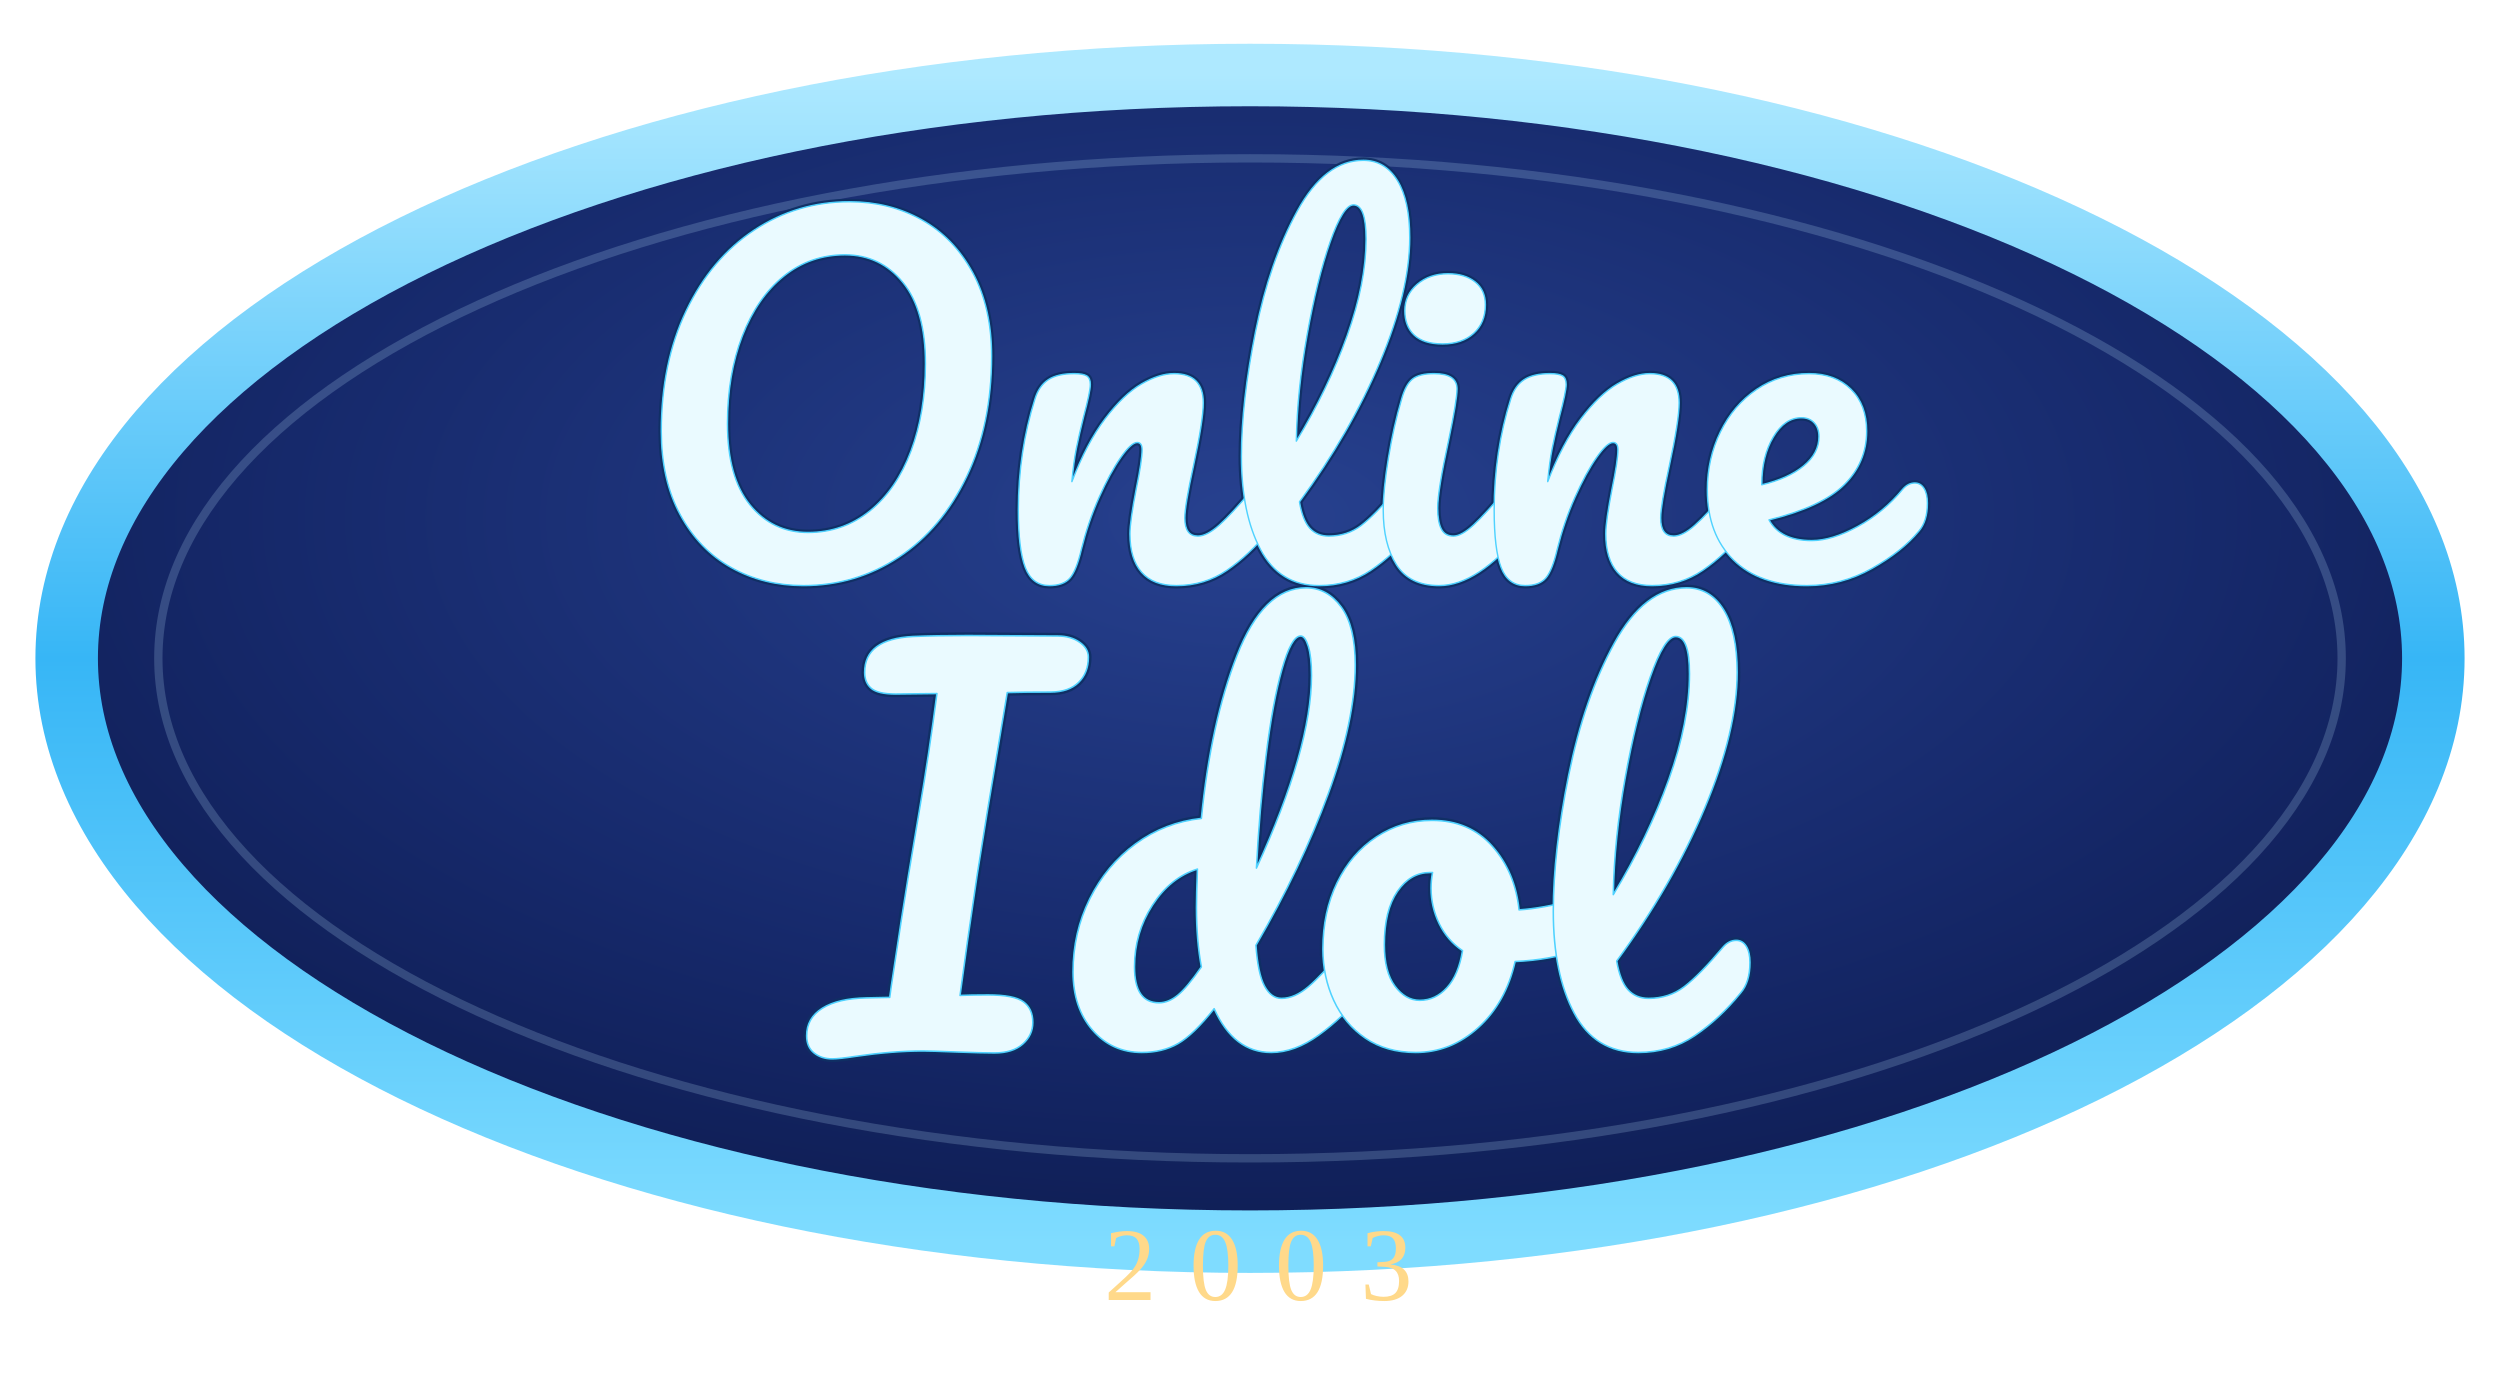
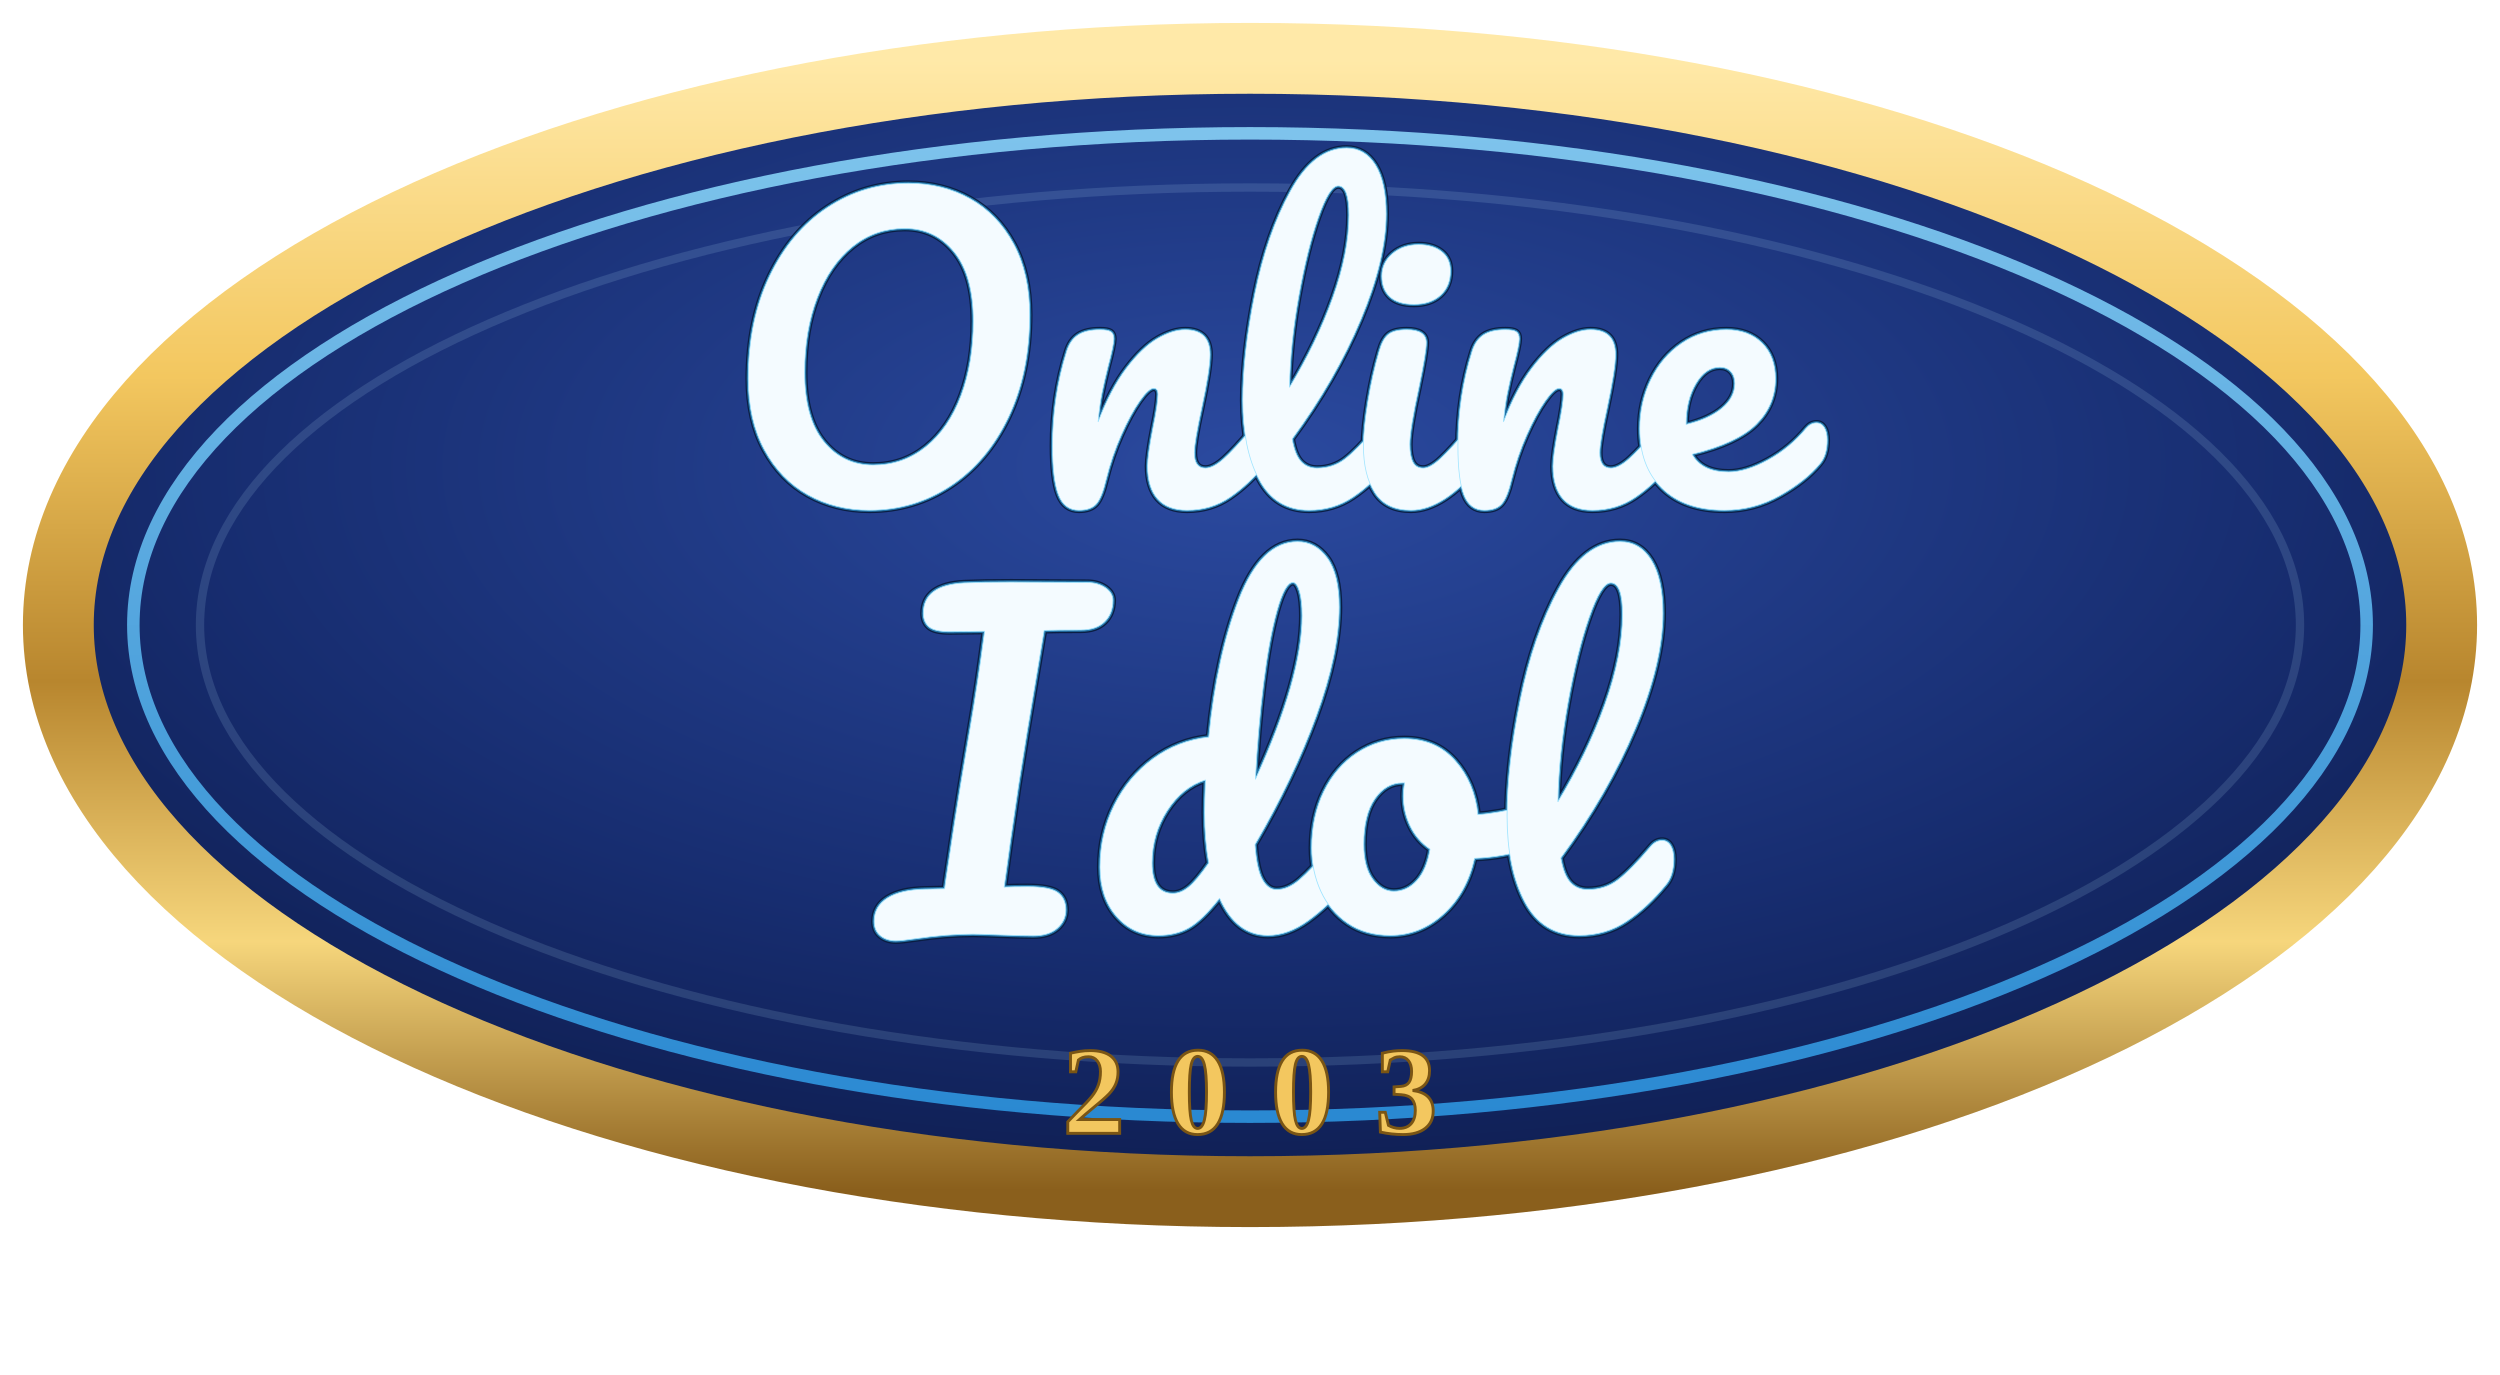
<svg xmlns="http://www.w3.org/2000/svg" viewBox="0 0 600 330" width="600" height="330" role="img" aria-label="Online Idol 2003">
  <defs>
-     <radialGradient id="oi-fond" cx="50%" cy="38%" r="75%">
-       <stop offset="0%" stop-color="#27418f" />
-       <stop offset="55%" stop-color="#16296b" />
-       <stop offset="100%" stop-color="#0b1747" />
+     <radialGradient id="oi-fond" cx="50%" cy="36%" r="78%">
+       <stop offset="0%" stop-color="#2b4aa0" />
+       <stop offset="55%" stop-color="#172d70" />
+       <stop offset="100%" stop-color="#0a153f" />
    </radialGradient>
-     <linearGradient id="oi-bord" x1="0" y1="0" x2="0" y2="1">
-       <stop offset="0%" stop-color="#aee9ff" />
-       <stop offset="50%" stop-color="#37b6f6" />
-       <stop offset="100%" stop-color="#7fdcff" />
+     <linearGradient id="oi-anneau" x1="0" y1="0" x2="0" y2="1">
+       <stop offset="0%" stop-color="#ffe9a8" />
+       <stop offset="28%" stop-color="#f3c75f" />
+       <stop offset="55%" stop-color="#b8862e" />
+       <stop offset="78%" stop-color="#f6d67c" />
+       <stop offset="100%" stop-color="#8a5f1c" />
+     </linearGradient>
+     <linearGradient id="oi-filet" x1="0" y1="0" x2="0" y2="1">
+       <stop offset="0%" stop-color="#8fdcff" />
+       <stop offset="100%" stop-color="#2e9be6" />
    </linearGradient>
  </defs>
-   <ellipse cx="300" cy="158" rx="284" ry="140" fill="url(#oi-fond)" stroke="url(#oi-bord)" stroke-width="15" />
-   <ellipse cx="300" cy="158" rx="262" ry="120" fill="none" stroke="#bfeaff" stroke-opacity="0.20" stroke-width="2" />
-   <g fill="none" stroke="#0e2f63" stroke-width="13" stroke-linejoin="round" stroke-linecap="round" opacity="0.9">
-     <path transform="translate(151.8 140.0) scale(0.108 -0.108)" d="M64 338Q64 490 119.5 606.0Q175 722 270.5 785.0Q366 848 482 848Q571 848 642.5 808.0Q714 768 756.0 690.5Q798 613 798 505Q798 353 742.5 237.0Q687 121 591.5 58.0Q496 -5 380 -5Q291 -5 219.5 35.0Q148 75 106.0 152.5Q64 230 64 338ZM651 488Q651 607 601.0 668.5Q551 730 472 730Q395 730 336.0 682.5Q277 635 244.0 549.5Q211 464 211 355Q211 236 261.0 174.5Q311 113 390 113Q468 113 527.5 161.0Q587 209 619.0 294.5Q651 380 651 488Z" />
-     <path transform="translate(239.0 140.0) scale(0.108 -0.108)" d="M50 163Q50 293 87 410Q96 439 116.5 452.5Q137 466 174 466Q194 466 202.0 461.0Q210 456 210 442Q210 426 195 370Q185 330 179.0 300.0Q173 270 169 226Q202 312 243.0 366.0Q284 420 323.5 443.0Q363 466 396 466Q461 466 461 401Q461 362 439 260Q420 173 420 145Q420 105 449 105Q469 105 496.5 129.5Q524 154 570 209Q582 223 597 223Q610 223 617.5 211.0Q625 199 625 178Q625 138 606 116Q563 63 513.5 29.0Q464 -5 401 -5Q350 -5 324.0 24.5Q298 54 298 110Q298 138 312 210Q325 273 325 297Q325 313 314 313Q301 313 277.5 279.5Q254 246 229.5 191.0Q205 136 190 75Q179 28 164.5 11.5Q150 -5 119 -5Q81 -5 65.5 35.0Q50 75 50 163Z" />
-     <path transform="translate(292.0 140.0) scale(0.108 -0.108)" d="M455 178Q455 138 436 116Q393 63 342.5 29.0Q292 -5 228 -5Q140 -5 97.5 75.0Q55 155 55 282Q55 404 86.5 560.0Q118 716 179.5 828.0Q241 940 326 940Q374 940 401.5 895.5Q429 851 429 768Q429 649 363.0 492.0Q297 335 184 181Q191 140 207.0 122.5Q223 105 249 105Q290 105 321.0 128.5Q352 152 400 209Q412 223 427 223Q440 223 447.5 211.0Q455 199 455 178ZM177 316Q248 433 290.0 550.5Q332 668 332 765Q332 841 304 841Q281 841 252.0 758.0Q223 675 201.0 552.0Q179 429 177 316Z" />
-     <path transform="translate(326.9 140.0) scale(0.108 -0.108)" d="M95 606Q95 641 122.5 664.5Q150 688 191 688Q228 688 251.0 670.0Q274 652 274 619Q274 579 248.0 555.5Q222 532 179 532Q137 532 116.0 551.5Q95 571 95 606ZM47 163Q47 208 58.5 278.5Q70 349 88 410Q97 442 112.0 454.0Q127 466 160 466Q211 466 211 432Q211 407 192 316Q168 206 168 167Q168 137 176.0 121.0Q184 105 203 105Q221 105 248.0 130.0Q275 155 320 209Q332 223 347 223Q360 223 367.5 211.0Q375 199 375 178Q375 138 356 116Q257 -5 171 -5Q106 -5 76.5 41.0Q47 87 47 163Z" />
-     <path transform="translate(353.2 140.0) scale(0.108 -0.108)" d="M50 163Q50 293 87 410Q96 439 116.5 452.5Q137 466 174 466Q194 466 202.0 461.0Q210 456 210 442Q210 426 195 370Q185 330 179.0 300.0Q173 270 169 226Q202 312 243.0 366.0Q284 420 323.5 443.0Q363 466 396 466Q461 466 461 401Q461 362 439 260Q420 173 420 145Q420 105 449 105Q469 105 496.5 129.5Q524 154 570 209Q582 223 597 223Q610 223 617.5 211.0Q625 199 625 178Q625 138 606 116Q563 63 513.5 29.0Q464 -5 401 -5Q350 -5 324.0 24.5Q298 54 298 110Q298 138 312 210Q325 273 325 297Q325 313 314 313Q301 313 277.5 279.5Q254 246 229.5 191.0Q205 136 190 75Q179 28 164.5 11.5Q150 -5 119 -5Q81 -5 65.5 35.0Q50 75 50 163Z" />
-     <path transform="translate(406.2 140.0) scale(0.108 -0.108)" d="M522 178Q522 138 503 116Q466 71 398.5 33.0Q331 -5 254 -5Q149 -5 91.0 52.0Q33 109 33 208Q33 277 62.0 336.5Q91 396 142.5 431.0Q194 466 259 466Q317 466 352.0 431.5Q387 397 387 338Q387 269 337.5 219.5Q288 170 170 141Q195 95 265 95Q310 95 367.5 126.5Q425 158 467 209Q479 223 494 223Q507 223 514.5 211.0Q522 199 522 178ZM154 221V219Q213 233 247.0 261.0Q281 289 281 326Q281 345 270.5 356.5Q260 368 242 368Q205 368 179.5 325.0Q154 282 154 221Z" />
-     <path transform="translate(195.6 252.0) scale(0.118 -0.118)" d="M556 799Q556 767 536.0 747.5Q516 728 479 728Q421 728 391 727Q389 715 373 619Q355 512 351 488L330 357Q308 210 295 111Q316 112 352 112Q405 112 424.0 98.0Q443 84 443 56Q443 30 422.5 12.0Q402 -6 365 -6Q340 -6 286 -4Q236 -2 220 -2Q157 -2 82 -13Q49 -18 35 -18Q13 -18 -2.0 -6.0Q-17 6 -17 29Q-17 65 15.0 85.0Q47 105 105 106L152 107L155 129Q179 289 190 355L212 486Q232 602 248 725L164 724Q128 724 114.5 735.5Q101 747 101 768Q101 836 199 841Q245 843 311 843L494 842Q520 842 538.0 829.5Q556 817 556 799Z" />
-     <path transform="translate(253.4 252.0) scale(0.118 -0.118)" d="M644 178Q644 138 625 116Q584 66 535.0 30.5Q486 -5 438 -5Q362 -5 322 84Q280 31 248.5 13.0Q217 -5 175 -5Q114 -5 74.5 40.5Q35 86 35 159Q35 239 69.0 307.5Q103 376 162.5 419.5Q222 463 296 471Q315 665 368.5 802.5Q422 940 509 940Q552 940 580.5 901.0Q609 862 609 783Q609 671 554.0 521.0Q499 371 407 213Q411 155 424.5 130.0Q438 105 459 105Q486 105 514.0 129.0Q542 153 589 209Q601 223 616 223Q629 223 636.5 211.0Q644 199 644 178ZM408 370Q520 614 520 762Q520 800 513.5 821.0Q507 842 498 842Q479 842 460.0 774.5Q441 707 427.5 598.0Q414 489 408 370ZM296 169Q286 223 286 290Q286 314 288 368Q233 351 196.5 294.5Q160 238 160 169Q160 96 210 96Q229 96 248.0 111.5Q267 127 296 169Z" />
-     <path transform="translate(313.6 252.0) scale(0.118 -0.118)" d="M585 261Q585 213 556 204Q496 183 424 180Q405 96 349.0 45.5Q293 -5 222 -5Q162 -5 119.5 24.0Q77 53 55.0 101.0Q33 149 33 205Q33 281 62.0 340.5Q91 400 142.0 433.5Q193 467 255 467Q331 467 377.5 414.5Q424 362 432 285Q479 288 544 305Q552 307 558 307Q571 307 578.0 294.0Q585 281 585 261ZM317 202Q286 223 269.5 257.0Q253 291 253 329Q253 345 256 361H251Q211 361 184.5 322.5Q158 284 158 214Q158 159 179.5 130.0Q201 101 230 101Q262 101 285.5 127.0Q309 153 317 202Z" />
-     <path transform="translate(366.3 252.0) scale(0.118 -0.118)" d="M455 178Q455 138 436 116Q393 63 342.5 29.0Q292 -5 228 -5Q140 -5 97.5 75.0Q55 155 55 282Q55 404 86.5 560.0Q118 716 179.5 828.0Q241 940 326 940Q374 940 401.5 895.5Q429 851 429 768Q429 649 363.0 492.0Q297 335 184 181Q191 140 207.0 122.5Q223 105 249 105Q290 105 321.0 128.5Q352 152 400 209Q412 223 427 223Q440 223 447.5 211.0Q455 199 455 178ZM177 316Q248 433 290.0 550.5Q332 668 332 765Q332 841 304 841Q281 841 252.0 758.0Q223 675 201.0 552.0Q179 429 177 316Z" />
+   <ellipse cx="300" cy="150" rx="286" ry="136" fill="url(#oi-fond)" stroke="url(#oi-anneau)" stroke-width="17" />
+   <ellipse cx="300" cy="150" rx="268" ry="118" fill="none" stroke="url(#oi-filet)" stroke-width="3" opacity="0.85" />
+   <ellipse cx="300" cy="150" rx="252" ry="105" fill="none" stroke="#bfeaff" stroke-opacity="0.14" stroke-width="2" />
+   <g fill="none" stroke="#081c40" stroke-width="15" stroke-linejoin="round" stroke-linecap="round" opacity="0.95">
+     <path transform="translate(173.7 122.0) scale(0.092 -0.092)" d="M64 338Q64 490 119.5 606.0Q175 722 270.5 785.0Q366 848 482 848Q571 848 642.5 808.0Q714 768 756.0 690.5Q798 613 798 505Q798 353 742.5 237.0Q687 121 591.5 58.0Q496 -5 380 -5Q291 -5 219.5 35.0Q148 75 106.0 152.5Q64 230 64 338ZM651 488Q651 607 601.0 668.5Q551 730 472 730Q395 730 336.0 682.5Q277 635 244.0 549.5Q211 464 211 355Q211 236 261.0 174.5Q311 113 390 113Q468 113 527.5 161.0Q587 209 619.0 294.5Q651 380 651 488Z" />
+     <path transform="translate(248.0 122.0) scale(0.092 -0.092)" d="M50 163Q50 293 87 410Q96 439 116.5 452.5Q137 466 174 466Q194 466 202.0 461.0Q210 456 210 442Q210 426 195 370Q185 330 179.0 300.0Q173 270 169 226Q202 312 243.0 366.0Q284 420 323.5 443.0Q363 466 396 466Q461 466 461 401Q461 362 439 260Q420 173 420 145Q420 105 449 105Q469 105 496.5 129.5Q524 154 570 209Q582 223 597 223Q610 223 617.5 211.0Q625 199 625 178Q625 138 606 116Q563 63 513.5 29.0Q464 -5 401 -5Q350 -5 324.0 24.5Q298 54 298 110Q298 138 312 210Q325 273 325 297Q325 313 314 313Q301 313 277.5 279.5Q254 246 229.5 191.0Q205 136 190 75Q179 28 164.5 11.5Q150 -5 119 -5Q81 -5 65.5 35.0Q50 75 50 163Z" />
+     <path transform="translate(293.2 122.0) scale(0.092 -0.092)" d="M455 178Q455 138 436 116Q393 63 342.5 29.0Q292 -5 228 -5Q140 -5 97.5 75.0Q55 155 55 282Q55 404 86.5 560.0Q118 716 179.5 828.0Q241 940 326 940Q374 940 401.5 895.5Q429 851 429 768Q429 649 363.0 492.0Q297 335 184 181Q191 140 207.0 122.5Q223 105 249 105Q290 105 321.0 128.5Q352 152 400 209Q412 223 427 223Q440 223 447.5 211.0Q455 199 455 178ZM177 316Q248 433 290.0 550.5Q332 668 332 765Q332 841 304 841Q281 841 252.0 758.0Q223 675 201.0 552.0Q179 429 177 316Z" />
+     <path transform="translate(322.9 122.0) scale(0.092 -0.092)" d="M95 606Q95 641 122.5 664.5Q150 688 191 688Q228 688 251.0 670.0Q274 652 274 619Q274 579 248.0 555.5Q222 532 179 532Q137 532 116.0 551.5Q95 571 95 606ZM47 163Q47 208 58.5 278.5Q70 349 88 410Q97 442 112.0 454.0Q127 466 160 466Q211 466 211 432Q211 407 192 316Q168 206 168 167Q168 137 176.0 121.0Q184 105 203 105Q221 105 248.0 130.0Q275 155 320 209Q332 223 347 223Q360 223 367.5 211.0Q375 199 375 178Q375 138 356 116Q257 -5 171 -5Q106 -5 76.5 41.0Q47 87 47 163Z" />
+     <path transform="translate(345.3 122.0) scale(0.092 -0.092)" d="M50 163Q50 293 87 410Q96 439 116.5 452.5Q137 466 174 466Q194 466 202.0 461.0Q210 456 210 442Q210 426 195 370Q185 330 179.0 300.0Q173 270 169 226Q202 312 243.0 366.0Q284 420 323.5 443.0Q363 466 396 466Q461 466 461 401Q461 362 439 260Q420 173 420 145Q420 105 449 105Q469 105 496.5 129.5Q524 154 570 209Q582 223 597 223Q610 223 617.5 211.0Q625 199 625 178Q625 138 606 116Q563 63 513.5 29.0Q464 -5 401 -5Q350 -5 324.0 24.5Q298 54 298 110Q298 138 312 210Q325 273 325 297Q325 313 314 313Q301 313 277.5 279.5Q254 246 229.5 191.0Q205 136 190 75Q179 28 164.5 11.5Q150 -5 119 -5Q81 -5 65.5 35.0Q50 75 50 163Z" />
+     <path transform="translate(390.5 122.0) scale(0.092 -0.092)" d="M522 178Q522 138 503 116Q466 71 398.5 33.0Q331 -5 254 -5Q149 -5 91.0 52.0Q33 109 33 208Q33 277 62.0 336.5Q91 396 142.5 431.0Q194 466 259 466Q317 466 352.0 431.5Q387 397 387 338Q387 269 337.5 219.5Q288 170 170 141Q195 95 265 95Q310 95 367.5 126.5Q425 158 467 209Q479 223 494 223Q507 223 514.5 211.0Q522 199 522 178ZM154 221V219Q213 233 247.0 261.0Q281 289 281 326Q281 345 270.5 356.5Q260 368 242 368Q205 368 179.5 325.0Q154 282 154 221Z" />
+     <path transform="translate(211.5 224.0) scale(0.1 -0.1)" d="M556 799Q556 767 536.0 747.5Q516 728 479 728Q421 728 391 727Q389 715 373 619Q355 512 351 488L330 357Q308 210 295 111Q316 112 352 112Q405 112 424.0 98.0Q443 84 443 56Q443 30 422.5 12.0Q402 -6 365 -6Q340 -6 286 -4Q236 -2 220 -2Q157 -2 82 -13Q49 -18 35 -18Q13 -18 -2.0 -6.0Q-17 6 -17 29Q-17 65 15.0 85.0Q47 105 105 106L152 107L155 129Q179 289 190 355L212 486Q232 602 248 725L164 724Q128 724 114.5 735.5Q101 747 101 768Q101 836 199 841Q245 843 311 843L494 842Q520 842 538.0 829.5Q556 817 556 799Z" />
+     <path transform="translate(260.5 224.0) scale(0.1 -0.1)" d="M644 178Q644 138 625 116Q584 66 535.0 30.5Q486 -5 438 -5Q362 -5 322 84Q280 31 248.5 13.0Q217 -5 175 -5Q114 -5 74.5 40.5Q35 86 35 159Q35 239 69.0 307.5Q103 376 162.5 419.5Q222 463 296 471Q315 665 368.5 802.5Q422 940 509 940Q552 940 580.5 901.0Q609 862 609 783Q609 671 554.0 521.0Q499 371 407 213Q411 155 424.5 130.0Q438 105 459 105Q486 105 514.0 129.0Q542 153 589 209Q601 223 616 223Q629 223 636.5 211.0Q644 199 644 178ZM408 370Q520 614 520 762Q520 800 513.5 821.0Q507 842 498 842Q479 842 460.0 774.5Q441 707 427.5 598.0Q414 489 408 370ZM296 169Q286 223 286 290Q286 314 288 368Q233 351 196.5 294.5Q160 238 160 169Q160 96 210 96Q229 96 248.0 111.5Q267 127 296 169Z" />
+     <path transform="translate(311.5 224.0) scale(0.1 -0.1)" d="M585 261Q585 213 556 204Q496 183 424 180Q405 96 349.0 45.5Q293 -5 222 -5Q162 -5 119.5 24.0Q77 53 55.0 101.0Q33 149 33 205Q33 281 62.0 340.5Q91 400 142.0 433.5Q193 467 255 467Q331 467 377.5 414.5Q424 362 432 285Q479 288 544 305Q552 307 558 307Q571 307 578.0 294.0Q585 281 585 261ZM317 202Q286 223 269.5 257.0Q253 291 253 329Q253 345 256 361H251Q211 361 184.5 322.5Q158 284 158 214Q158 159 179.5 130.0Q201 101 230 101Q262 101 285.5 127.0Q309 153 317 202Z" />
+     <path transform="translate(356.2 224.0) scale(0.1 -0.1)" d="M455 178Q455 138 436 116Q393 63 342.5 29.0Q292 -5 228 -5Q140 -5 97.5 75.0Q55 155 55 282Q55 404 86.5 560.0Q118 716 179.5 828.0Q241 940 326 940Q374 940 401.5 895.5Q429 851 429 768Q429 649 363.0 492.0Q297 335 184 181Q191 140 207.0 122.5Q223 105 249 105Q290 105 321.0 128.5Q352 152 400 209Q412 223 427 223Q440 223 447.5 211.0Q455 199 455 178ZM177 316Q248 433 290.0 550.5Q332 668 332 765Q332 841 304 841Q281 841 252.0 758.0Q223 675 201.0 552.0Q179 429 177 316Z" />
  </g>
-   <g fill="#eafaff" stroke="#4fd2ff" stroke-width="3.2" stroke-linejoin="round" stroke-linecap="round">
-     <path transform="translate(151.8 140.0) scale(0.108 -0.108)" d="M64 338Q64 490 119.5 606.0Q175 722 270.5 785.0Q366 848 482 848Q571 848 642.5 808.0Q714 768 756.0 690.5Q798 613 798 505Q798 353 742.5 237.0Q687 121 591.5 58.0Q496 -5 380 -5Q291 -5 219.5 35.0Q148 75 106.0 152.5Q64 230 64 338ZM651 488Q651 607 601.0 668.5Q551 730 472 730Q395 730 336.0 682.5Q277 635 244.0 549.5Q211 464 211 355Q211 236 261.0 174.5Q311 113 390 113Q468 113 527.5 161.0Q587 209 619.0 294.5Q651 380 651 488Z" />
-     <path transform="translate(239.0 140.0) scale(0.108 -0.108)" d="M50 163Q50 293 87 410Q96 439 116.5 452.5Q137 466 174 466Q194 466 202.0 461.0Q210 456 210 442Q210 426 195 370Q185 330 179.0 300.0Q173 270 169 226Q202 312 243.0 366.0Q284 420 323.5 443.0Q363 466 396 466Q461 466 461 401Q461 362 439 260Q420 173 420 145Q420 105 449 105Q469 105 496.5 129.5Q524 154 570 209Q582 223 597 223Q610 223 617.5 211.0Q625 199 625 178Q625 138 606 116Q563 63 513.5 29.0Q464 -5 401 -5Q350 -5 324.0 24.5Q298 54 298 110Q298 138 312 210Q325 273 325 297Q325 313 314 313Q301 313 277.5 279.5Q254 246 229.5 191.0Q205 136 190 75Q179 28 164.5 11.5Q150 -5 119 -5Q81 -5 65.5 35.0Q50 75 50 163Z" />
-     <path transform="translate(292.0 140.0) scale(0.108 -0.108)" d="M455 178Q455 138 436 116Q393 63 342.5 29.0Q292 -5 228 -5Q140 -5 97.5 75.0Q55 155 55 282Q55 404 86.5 560.0Q118 716 179.5 828.0Q241 940 326 940Q374 940 401.5 895.5Q429 851 429 768Q429 649 363.0 492.0Q297 335 184 181Q191 140 207.0 122.5Q223 105 249 105Q290 105 321.0 128.5Q352 152 400 209Q412 223 427 223Q440 223 447.5 211.0Q455 199 455 178ZM177 316Q248 433 290.0 550.5Q332 668 332 765Q332 841 304 841Q281 841 252.0 758.0Q223 675 201.0 552.0Q179 429 177 316Z" />
-     <path transform="translate(326.9 140.0) scale(0.108 -0.108)" d="M95 606Q95 641 122.5 664.5Q150 688 191 688Q228 688 251.0 670.0Q274 652 274 619Q274 579 248.0 555.5Q222 532 179 532Q137 532 116.0 551.5Q95 571 95 606ZM47 163Q47 208 58.5 278.5Q70 349 88 410Q97 442 112.0 454.0Q127 466 160 466Q211 466 211 432Q211 407 192 316Q168 206 168 167Q168 137 176.0 121.0Q184 105 203 105Q221 105 248.0 130.0Q275 155 320 209Q332 223 347 223Q360 223 367.5 211.0Q375 199 375 178Q375 138 356 116Q257 -5 171 -5Q106 -5 76.5 41.0Q47 87 47 163Z" />
-     <path transform="translate(353.2 140.0) scale(0.108 -0.108)" d="M50 163Q50 293 87 410Q96 439 116.5 452.5Q137 466 174 466Q194 466 202.0 461.0Q210 456 210 442Q210 426 195 370Q185 330 179.0 300.0Q173 270 169 226Q202 312 243.0 366.0Q284 420 323.5 443.0Q363 466 396 466Q461 466 461 401Q461 362 439 260Q420 173 420 145Q420 105 449 105Q469 105 496.5 129.5Q524 154 570 209Q582 223 597 223Q610 223 617.5 211.0Q625 199 625 178Q625 138 606 116Q563 63 513.5 29.0Q464 -5 401 -5Q350 -5 324.0 24.5Q298 54 298 110Q298 138 312 210Q325 273 325 297Q325 313 314 313Q301 313 277.5 279.5Q254 246 229.5 191.0Q205 136 190 75Q179 28 164.5 11.5Q150 -5 119 -5Q81 -5 65.5 35.0Q50 75 50 163Z" />
-     <path transform="translate(406.2 140.0) scale(0.108 -0.108)" d="M522 178Q522 138 503 116Q466 71 398.5 33.0Q331 -5 254 -5Q149 -5 91.0 52.0Q33 109 33 208Q33 277 62.0 336.5Q91 396 142.5 431.0Q194 466 259 466Q317 466 352.0 431.5Q387 397 387 338Q387 269 337.5 219.5Q288 170 170 141Q195 95 265 95Q310 95 367.5 126.5Q425 158 467 209Q479 223 494 223Q507 223 514.5 211.0Q522 199 522 178ZM154 221V219Q213 233 247.0 261.0Q281 289 281 326Q281 345 270.5 356.5Q260 368 242 368Q205 368 179.5 325.0Q154 282 154 221Z" />
-     <path transform="translate(195.6 252.0) scale(0.118 -0.118)" d="M556 799Q556 767 536.0 747.5Q516 728 479 728Q421 728 391 727Q389 715 373 619Q355 512 351 488L330 357Q308 210 295 111Q316 112 352 112Q405 112 424.0 98.0Q443 84 443 56Q443 30 422.5 12.0Q402 -6 365 -6Q340 -6 286 -4Q236 -2 220 -2Q157 -2 82 -13Q49 -18 35 -18Q13 -18 -2.0 -6.0Q-17 6 -17 29Q-17 65 15.0 85.0Q47 105 105 106L152 107L155 129Q179 289 190 355L212 486Q232 602 248 725L164 724Q128 724 114.5 735.5Q101 747 101 768Q101 836 199 841Q245 843 311 843L494 842Q520 842 538.0 829.5Q556 817 556 799Z" />
-     <path transform="translate(253.4 252.0) scale(0.118 -0.118)" d="M644 178Q644 138 625 116Q584 66 535.0 30.5Q486 -5 438 -5Q362 -5 322 84Q280 31 248.5 13.0Q217 -5 175 -5Q114 -5 74.5 40.5Q35 86 35 159Q35 239 69.0 307.5Q103 376 162.5 419.5Q222 463 296 471Q315 665 368.5 802.5Q422 940 509 940Q552 940 580.5 901.0Q609 862 609 783Q609 671 554.0 521.0Q499 371 407 213Q411 155 424.5 130.0Q438 105 459 105Q486 105 514.0 129.0Q542 153 589 209Q601 223 616 223Q629 223 636.5 211.0Q644 199 644 178ZM408 370Q520 614 520 762Q520 800 513.5 821.0Q507 842 498 842Q479 842 460.0 774.5Q441 707 427.5 598.0Q414 489 408 370ZM296 169Q286 223 286 290Q286 314 288 368Q233 351 196.5 294.5Q160 238 160 169Q160 96 210 96Q229 96 248.0 111.5Q267 127 296 169Z" />
-     <path transform="translate(313.6 252.0) scale(0.118 -0.118)" d="M585 261Q585 213 556 204Q496 183 424 180Q405 96 349.0 45.5Q293 -5 222 -5Q162 -5 119.5 24.0Q77 53 55.0 101.0Q33 149 33 205Q33 281 62.0 340.5Q91 400 142.0 433.5Q193 467 255 467Q331 467 377.5 414.5Q424 362 432 285Q479 288 544 305Q552 307 558 307Q571 307 578.0 294.0Q585 281 585 261ZM317 202Q286 223 269.5 257.0Q253 291 253 329Q253 345 256 361H251Q211 361 184.5 322.5Q158 284 158 214Q158 159 179.5 130.0Q201 101 230 101Q262 101 285.5 127.0Q309 153 317 202Z" />
-     <path transform="translate(366.3 252.0) scale(0.118 -0.118)" d="M455 178Q455 138 436 116Q393 63 342.5 29.0Q292 -5 228 -5Q140 -5 97.5 75.0Q55 155 55 282Q55 404 86.5 560.0Q118 716 179.5 828.0Q241 940 326 940Q374 940 401.5 895.5Q429 851 429 768Q429 649 363.0 492.0Q297 335 184 181Q191 140 207.0 122.5Q223 105 249 105Q290 105 321.0 128.5Q352 152 400 209Q412 223 427 223Q440 223 447.5 211.0Q455 199 455 178ZM177 316Q248 433 290.0 550.5Q332 668 332 765Q332 841 304 841Q281 841 252.0 758.0Q223 675 201.0 552.0Q179 429 177 316Z" />
+   <g fill="none" stroke="#37b6f6" stroke-width="8.5" stroke-linejoin="round" stroke-linecap="round" opacity="0.55">
+     <path transform="translate(173.7 122.0) scale(0.092 -0.092)" d="M64 338Q64 490 119.5 606.0Q175 722 270.5 785.0Q366 848 482 848Q571 848 642.5 808.0Q714 768 756.0 690.5Q798 613 798 505Q798 353 742.5 237.0Q687 121 591.5 58.0Q496 -5 380 -5Q291 -5 219.5 35.0Q148 75 106.0 152.5Q64 230 64 338ZM651 488Q651 607 601.0 668.5Q551 730 472 730Q395 730 336.0 682.5Q277 635 244.0 549.5Q211 464 211 355Q211 236 261.0 174.5Q311 113 390 113Q468 113 527.5 161.0Q587 209 619.0 294.5Q651 380 651 488Z" />
+     <path transform="translate(248.0 122.0) scale(0.092 -0.092)" d="M50 163Q50 293 87 410Q96 439 116.5 452.5Q137 466 174 466Q194 466 202.0 461.0Q210 456 210 442Q210 426 195 370Q185 330 179.0 300.0Q173 270 169 226Q202 312 243.0 366.0Q284 420 323.5 443.0Q363 466 396 466Q461 466 461 401Q461 362 439 260Q420 173 420 145Q420 105 449 105Q469 105 496.5 129.5Q524 154 570 209Q582 223 597 223Q610 223 617.5 211.0Q625 199 625 178Q625 138 606 116Q563 63 513.5 29.0Q464 -5 401 -5Q350 -5 324.0 24.5Q298 54 298 110Q298 138 312 210Q325 273 325 297Q325 313 314 313Q301 313 277.5 279.5Q254 246 229.5 191.0Q205 136 190 75Q179 28 164.5 11.5Q150 -5 119 -5Q81 -5 65.5 35.0Q50 75 50 163Z" />
+     <path transform="translate(293.2 122.0) scale(0.092 -0.092)" d="M455 178Q455 138 436 116Q393 63 342.5 29.0Q292 -5 228 -5Q140 -5 97.5 75.0Q55 155 55 282Q55 404 86.5 560.0Q118 716 179.5 828.0Q241 940 326 940Q374 940 401.5 895.5Q429 851 429 768Q429 649 363.0 492.0Q297 335 184 181Q191 140 207.0 122.5Q223 105 249 105Q290 105 321.0 128.5Q352 152 400 209Q412 223 427 223Q440 223 447.5 211.0Q455 199 455 178ZM177 316Q248 433 290.0 550.5Q332 668 332 765Q332 841 304 841Q281 841 252.0 758.0Q223 675 201.0 552.0Q179 429 177 316Z" />
+     <path transform="translate(322.9 122.0) scale(0.092 -0.092)" d="M95 606Q95 641 122.5 664.5Q150 688 191 688Q228 688 251.0 670.0Q274 652 274 619Q274 579 248.0 555.5Q222 532 179 532Q137 532 116.0 551.5Q95 571 95 606ZM47 163Q47 208 58.5 278.5Q70 349 88 410Q97 442 112.0 454.0Q127 466 160 466Q211 466 211 432Q211 407 192 316Q168 206 168 167Q168 137 176.0 121.0Q184 105 203 105Q221 105 248.0 130.0Q275 155 320 209Q332 223 347 223Q360 223 367.5 211.0Q375 199 375 178Q375 138 356 116Q257 -5 171 -5Q106 -5 76.5 41.0Q47 87 47 163Z" />
+     <path transform="translate(345.3 122.0) scale(0.092 -0.092)" d="M50 163Q50 293 87 410Q96 439 116.5 452.5Q137 466 174 466Q194 466 202.0 461.0Q210 456 210 442Q210 426 195 370Q185 330 179.0 300.0Q173 270 169 226Q202 312 243.0 366.0Q284 420 323.5 443.0Q363 466 396 466Q461 466 461 401Q461 362 439 260Q420 173 420 145Q420 105 449 105Q469 105 496.5 129.5Q524 154 570 209Q582 223 597 223Q610 223 617.5 211.0Q625 199 625 178Q625 138 606 116Q563 63 513.5 29.0Q464 -5 401 -5Q350 -5 324.0 24.5Q298 54 298 110Q298 138 312 210Q325 273 325 297Q325 313 314 313Q301 313 277.5 279.5Q254 246 229.5 191.0Q205 136 190 75Q179 28 164.5 11.5Q150 -5 119 -5Q81 -5 65.5 35.0Q50 75 50 163Z" />
+     <path transform="translate(390.5 122.0) scale(0.092 -0.092)" d="M522 178Q522 138 503 116Q466 71 398.5 33.0Q331 -5 254 -5Q149 -5 91.0 52.0Q33 109 33 208Q33 277 62.0 336.5Q91 396 142.5 431.0Q194 466 259 466Q317 466 352.0 431.5Q387 397 387 338Q387 269 337.5 219.5Q288 170 170 141Q195 95 265 95Q310 95 367.5 126.5Q425 158 467 209Q479 223 494 223Q507 223 514.5 211.0Q522 199 522 178ZM154 221V219Q213 233 247.0 261.0Q281 289 281 326Q281 345 270.5 356.5Q260 368 242 368Q205 368 179.5 325.0Q154 282 154 221Z" />
+     <path transform="translate(211.5 224.0) scale(0.1 -0.1)" d="M556 799Q556 767 536.0 747.5Q516 728 479 728Q421 728 391 727Q389 715 373 619Q355 512 351 488L330 357Q308 210 295 111Q316 112 352 112Q405 112 424.0 98.0Q443 84 443 56Q443 30 422.5 12.0Q402 -6 365 -6Q340 -6 286 -4Q236 -2 220 -2Q157 -2 82 -13Q49 -18 35 -18Q13 -18 -2.0 -6.0Q-17 6 -17 29Q-17 65 15.0 85.0Q47 105 105 106L152 107L155 129Q179 289 190 355L212 486Q232 602 248 725L164 724Q128 724 114.5 735.5Q101 747 101 768Q101 836 199 841Q245 843 311 843L494 842Q520 842 538.0 829.5Q556 817 556 799Z" />
+     <path transform="translate(260.5 224.0) scale(0.1 -0.1)" d="M644 178Q644 138 625 116Q584 66 535.0 30.5Q486 -5 438 -5Q362 -5 322 84Q280 31 248.5 13.0Q217 -5 175 -5Q114 -5 74.5 40.5Q35 86 35 159Q35 239 69.0 307.5Q103 376 162.5 419.5Q222 463 296 471Q315 665 368.5 802.5Q422 940 509 940Q552 940 580.5 901.0Q609 862 609 783Q609 671 554.0 521.0Q499 371 407 213Q411 155 424.5 130.0Q438 105 459 105Q486 105 514.0 129.0Q542 153 589 209Q601 223 616 223Q629 223 636.5 211.0Q644 199 644 178ZM408 370Q520 614 520 762Q520 800 513.5 821.0Q507 842 498 842Q479 842 460.0 774.5Q441 707 427.5 598.0Q414 489 408 370ZM296 169Q286 223 286 290Q286 314 288 368Q233 351 196.5 294.5Q160 238 160 169Q160 96 210 96Q229 96 248.0 111.5Q267 127 296 169Z" />
+     <path transform="translate(311.5 224.0) scale(0.1 -0.1)" d="M585 261Q585 213 556 204Q496 183 424 180Q405 96 349.0 45.5Q293 -5 222 -5Q162 -5 119.5 24.0Q77 53 55.0 101.0Q33 149 33 205Q33 281 62.0 340.5Q91 400 142.0 433.5Q193 467 255 467Q331 467 377.5 414.5Q424 362 432 285Q479 288 544 305Q552 307 558 307Q571 307 578.0 294.0Q585 281 585 261ZM317 202Q286 223 269.5 257.0Q253 291 253 329Q253 345 256 361H251Q211 361 184.5 322.5Q158 284 158 214Q158 159 179.5 130.0Q201 101 230 101Q262 101 285.5 127.0Q309 153 317 202Z" />
+     <path transform="translate(356.2 224.0) scale(0.1 -0.1)" d="M455 178Q455 138 436 116Q393 63 342.5 29.0Q292 -5 228 -5Q140 -5 97.5 75.0Q55 155 55 282Q55 404 86.5 560.0Q118 716 179.5 828.0Q241 940 326 940Q374 940 401.5 895.5Q429 851 429 768Q429 649 363.0 492.0Q297 335 184 181Q191 140 207.0 122.5Q223 105 249 105Q290 105 321.0 128.5Q352 152 400 209Q412 223 427 223Q440 223 447.5 211.0Q455 199 455 178ZM177 316Q248 433 290.0 550.5Q332 668 332 765Q332 841 304 841Q281 841 252.0 758.0Q223 675 201.0 552.0Q179 429 177 316Z" />
  </g>
-   <text x="302" y="312" text-anchor="middle" font-family="Georgia, 'Times New Roman', serif" font-size="25" letter-spacing="8" fill="#ffd98a">2003</text>
+   <g fill="#f4fbff" stroke="#9fe4ff" stroke-width="2" stroke-linejoin="round" stroke-linecap="round">
+     <path transform="translate(173.7 122.0) scale(0.092 -0.092)" d="M64 338Q64 490 119.5 606.0Q175 722 270.5 785.0Q366 848 482 848Q571 848 642.5 808.0Q714 768 756.0 690.5Q798 613 798 505Q798 353 742.5 237.0Q687 121 591.5 58.0Q496 -5 380 -5Q291 -5 219.5 35.0Q148 75 106.0 152.5Q64 230 64 338ZM651 488Q651 607 601.0 668.5Q551 730 472 730Q395 730 336.0 682.5Q277 635 244.0 549.5Q211 464 211 355Q211 236 261.0 174.5Q311 113 390 113Q468 113 527.5 161.0Q587 209 619.0 294.5Q651 380 651 488Z" />
+     <path transform="translate(248.0 122.0) scale(0.092 -0.092)" d="M50 163Q50 293 87 410Q96 439 116.5 452.5Q137 466 174 466Q194 466 202.0 461.0Q210 456 210 442Q210 426 195 370Q185 330 179.0 300.0Q173 270 169 226Q202 312 243.0 366.0Q284 420 323.5 443.0Q363 466 396 466Q461 466 461 401Q461 362 439 260Q420 173 420 145Q420 105 449 105Q469 105 496.5 129.5Q524 154 570 209Q582 223 597 223Q610 223 617.5 211.0Q625 199 625 178Q625 138 606 116Q563 63 513.5 29.0Q464 -5 401 -5Q350 -5 324.0 24.5Q298 54 298 110Q298 138 312 210Q325 273 325 297Q325 313 314 313Q301 313 277.5 279.5Q254 246 229.5 191.0Q205 136 190 75Q179 28 164.5 11.5Q150 -5 119 -5Q81 -5 65.5 35.0Q50 75 50 163Z" />
+     <path transform="translate(293.2 122.0) scale(0.092 -0.092)" d="M455 178Q455 138 436 116Q393 63 342.5 29.0Q292 -5 228 -5Q140 -5 97.5 75.0Q55 155 55 282Q55 404 86.5 560.0Q118 716 179.5 828.0Q241 940 326 940Q374 940 401.5 895.5Q429 851 429 768Q429 649 363.0 492.0Q297 335 184 181Q191 140 207.0 122.5Q223 105 249 105Q290 105 321.0 128.5Q352 152 400 209Q412 223 427 223Q440 223 447.5 211.0Q455 199 455 178ZM177 316Q248 433 290.0 550.5Q332 668 332 765Q332 841 304 841Q281 841 252.0 758.0Q223 675 201.0 552.0Q179 429 177 316Z" />
+     <path transform="translate(322.9 122.0) scale(0.092 -0.092)" d="M95 606Q95 641 122.5 664.5Q150 688 191 688Q228 688 251.0 670.0Q274 652 274 619Q274 579 248.0 555.5Q222 532 179 532Q137 532 116.0 551.5Q95 571 95 606ZM47 163Q47 208 58.5 278.5Q70 349 88 410Q97 442 112.0 454.0Q127 466 160 466Q211 466 211 432Q211 407 192 316Q168 206 168 167Q168 137 176.0 121.0Q184 105 203 105Q221 105 248.0 130.0Q275 155 320 209Q332 223 347 223Q360 223 367.5 211.0Q375 199 375 178Q375 138 356 116Q257 -5 171 -5Q106 -5 76.5 41.0Q47 87 47 163Z" />
+     <path transform="translate(345.3 122.0) scale(0.092 -0.092)" d="M50 163Q50 293 87 410Q96 439 116.5 452.5Q137 466 174 466Q194 466 202.0 461.0Q210 456 210 442Q210 426 195 370Q185 330 179.0 300.0Q173 270 169 226Q202 312 243.0 366.0Q284 420 323.5 443.0Q363 466 396 466Q461 466 461 401Q461 362 439 260Q420 173 420 145Q420 105 449 105Q469 105 496.5 129.5Q524 154 570 209Q582 223 597 223Q610 223 617.5 211.0Q625 199 625 178Q625 138 606 116Q563 63 513.5 29.0Q464 -5 401 -5Q350 -5 324.0 24.5Q298 54 298 110Q298 138 312 210Q325 273 325 297Q325 313 314 313Q301 313 277.5 279.5Q254 246 229.5 191.0Q205 136 190 75Q179 28 164.5 11.5Q150 -5 119 -5Q81 -5 65.5 35.0Q50 75 50 163Z" />
+     <path transform="translate(390.5 122.0) scale(0.092 -0.092)" d="M522 178Q522 138 503 116Q466 71 398.5 33.0Q331 -5 254 -5Q149 -5 91.0 52.0Q33 109 33 208Q33 277 62.0 336.5Q91 396 142.5 431.0Q194 466 259 466Q317 466 352.0 431.5Q387 397 387 338Q387 269 337.5 219.5Q288 170 170 141Q195 95 265 95Q310 95 367.5 126.5Q425 158 467 209Q479 223 494 223Q507 223 514.5 211.0Q522 199 522 178ZM154 221V219Q213 233 247.0 261.0Q281 289 281 326Q281 345 270.5 356.5Q260 368 242 368Q205 368 179.5 325.0Q154 282 154 221Z" />
+     <path transform="translate(211.5 224.0) scale(0.1 -0.1)" d="M556 799Q556 767 536.0 747.5Q516 728 479 728Q421 728 391 727Q389 715 373 619Q355 512 351 488L330 357Q308 210 295 111Q316 112 352 112Q405 112 424.0 98.0Q443 84 443 56Q443 30 422.5 12.0Q402 -6 365 -6Q340 -6 286 -4Q236 -2 220 -2Q157 -2 82 -13Q49 -18 35 -18Q13 -18 -2.0 -6.0Q-17 6 -17 29Q-17 65 15.0 85.0Q47 105 105 106L152 107L155 129Q179 289 190 355L212 486Q232 602 248 725L164 724Q128 724 114.5 735.5Q101 747 101 768Q101 836 199 841Q245 843 311 843L494 842Q520 842 538.0 829.5Q556 817 556 799Z" />
+     <path transform="translate(260.5 224.0) scale(0.1 -0.1)" d="M644 178Q644 138 625 116Q584 66 535.0 30.5Q486 -5 438 -5Q362 -5 322 84Q280 31 248.5 13.0Q217 -5 175 -5Q114 -5 74.5 40.5Q35 86 35 159Q35 239 69.0 307.5Q103 376 162.5 419.5Q222 463 296 471Q315 665 368.5 802.5Q422 940 509 940Q552 940 580.5 901.0Q609 862 609 783Q609 671 554.0 521.0Q499 371 407 213Q411 155 424.5 130.0Q438 105 459 105Q486 105 514.0 129.0Q542 153 589 209Q601 223 616 223Q629 223 636.5 211.0Q644 199 644 178ZM408 370Q520 614 520 762Q520 800 513.5 821.0Q507 842 498 842Q479 842 460.0 774.5Q441 707 427.5 598.0Q414 489 408 370ZM296 169Q286 223 286 290Q286 314 288 368Q233 351 196.5 294.5Q160 238 160 169Q160 96 210 96Q229 96 248.0 111.5Q267 127 296 169Z" />
+     <path transform="translate(311.5 224.0) scale(0.1 -0.1)" d="M585 261Q585 213 556 204Q496 183 424 180Q405 96 349.0 45.5Q293 -5 222 -5Q162 -5 119.5 24.0Q77 53 55.0 101.0Q33 149 33 205Q33 281 62.0 340.5Q91 400 142.0 433.5Q193 467 255 467Q331 467 377.5 414.5Q424 362 432 285Q479 288 544 305Q552 307 558 307Q571 307 578.0 294.0Q585 281 585 261ZM317 202Q286 223 269.5 257.0Q253 291 253 329Q253 345 256 361H251Q211 361 184.5 322.5Q158 284 158 214Q158 159 179.5 130.0Q201 101 230 101Q262 101 285.5 127.0Q309 153 317 202Z" />
+     <path transform="translate(356.2 224.0) scale(0.1 -0.1)" d="M455 178Q455 138 436 116Q393 63 342.5 29.0Q292 -5 228 -5Q140 -5 97.5 75.0Q55 155 55 282Q55 404 86.5 560.0Q118 716 179.5 828.0Q241 940 326 940Q374 940 401.5 895.5Q429 851 429 768Q429 649 363.0 492.0Q297 335 184 181Q191 140 207.0 122.5Q223 105 249 105Q290 105 321.0 128.5Q352 152 400 209Q412 223 427 223Q440 223 447.5 211.0Q455 199 455 178ZM177 316Q248 433 290.0 550.5Q332 668 332 765Q332 841 304 841Q281 841 252.0 758.0Q223 675 201.0 552.0Q179 429 177 316Z" />
+   </g>
+   <text x="300" y="272" text-anchor="middle" font-family="Georgia, 'Times New Roman', serif" font-size="30" font-weight="bold" letter-spacing="10" fill="#f3c75f" stroke="#7a5514" stroke-width="0.7">2003</text>
</svg>
